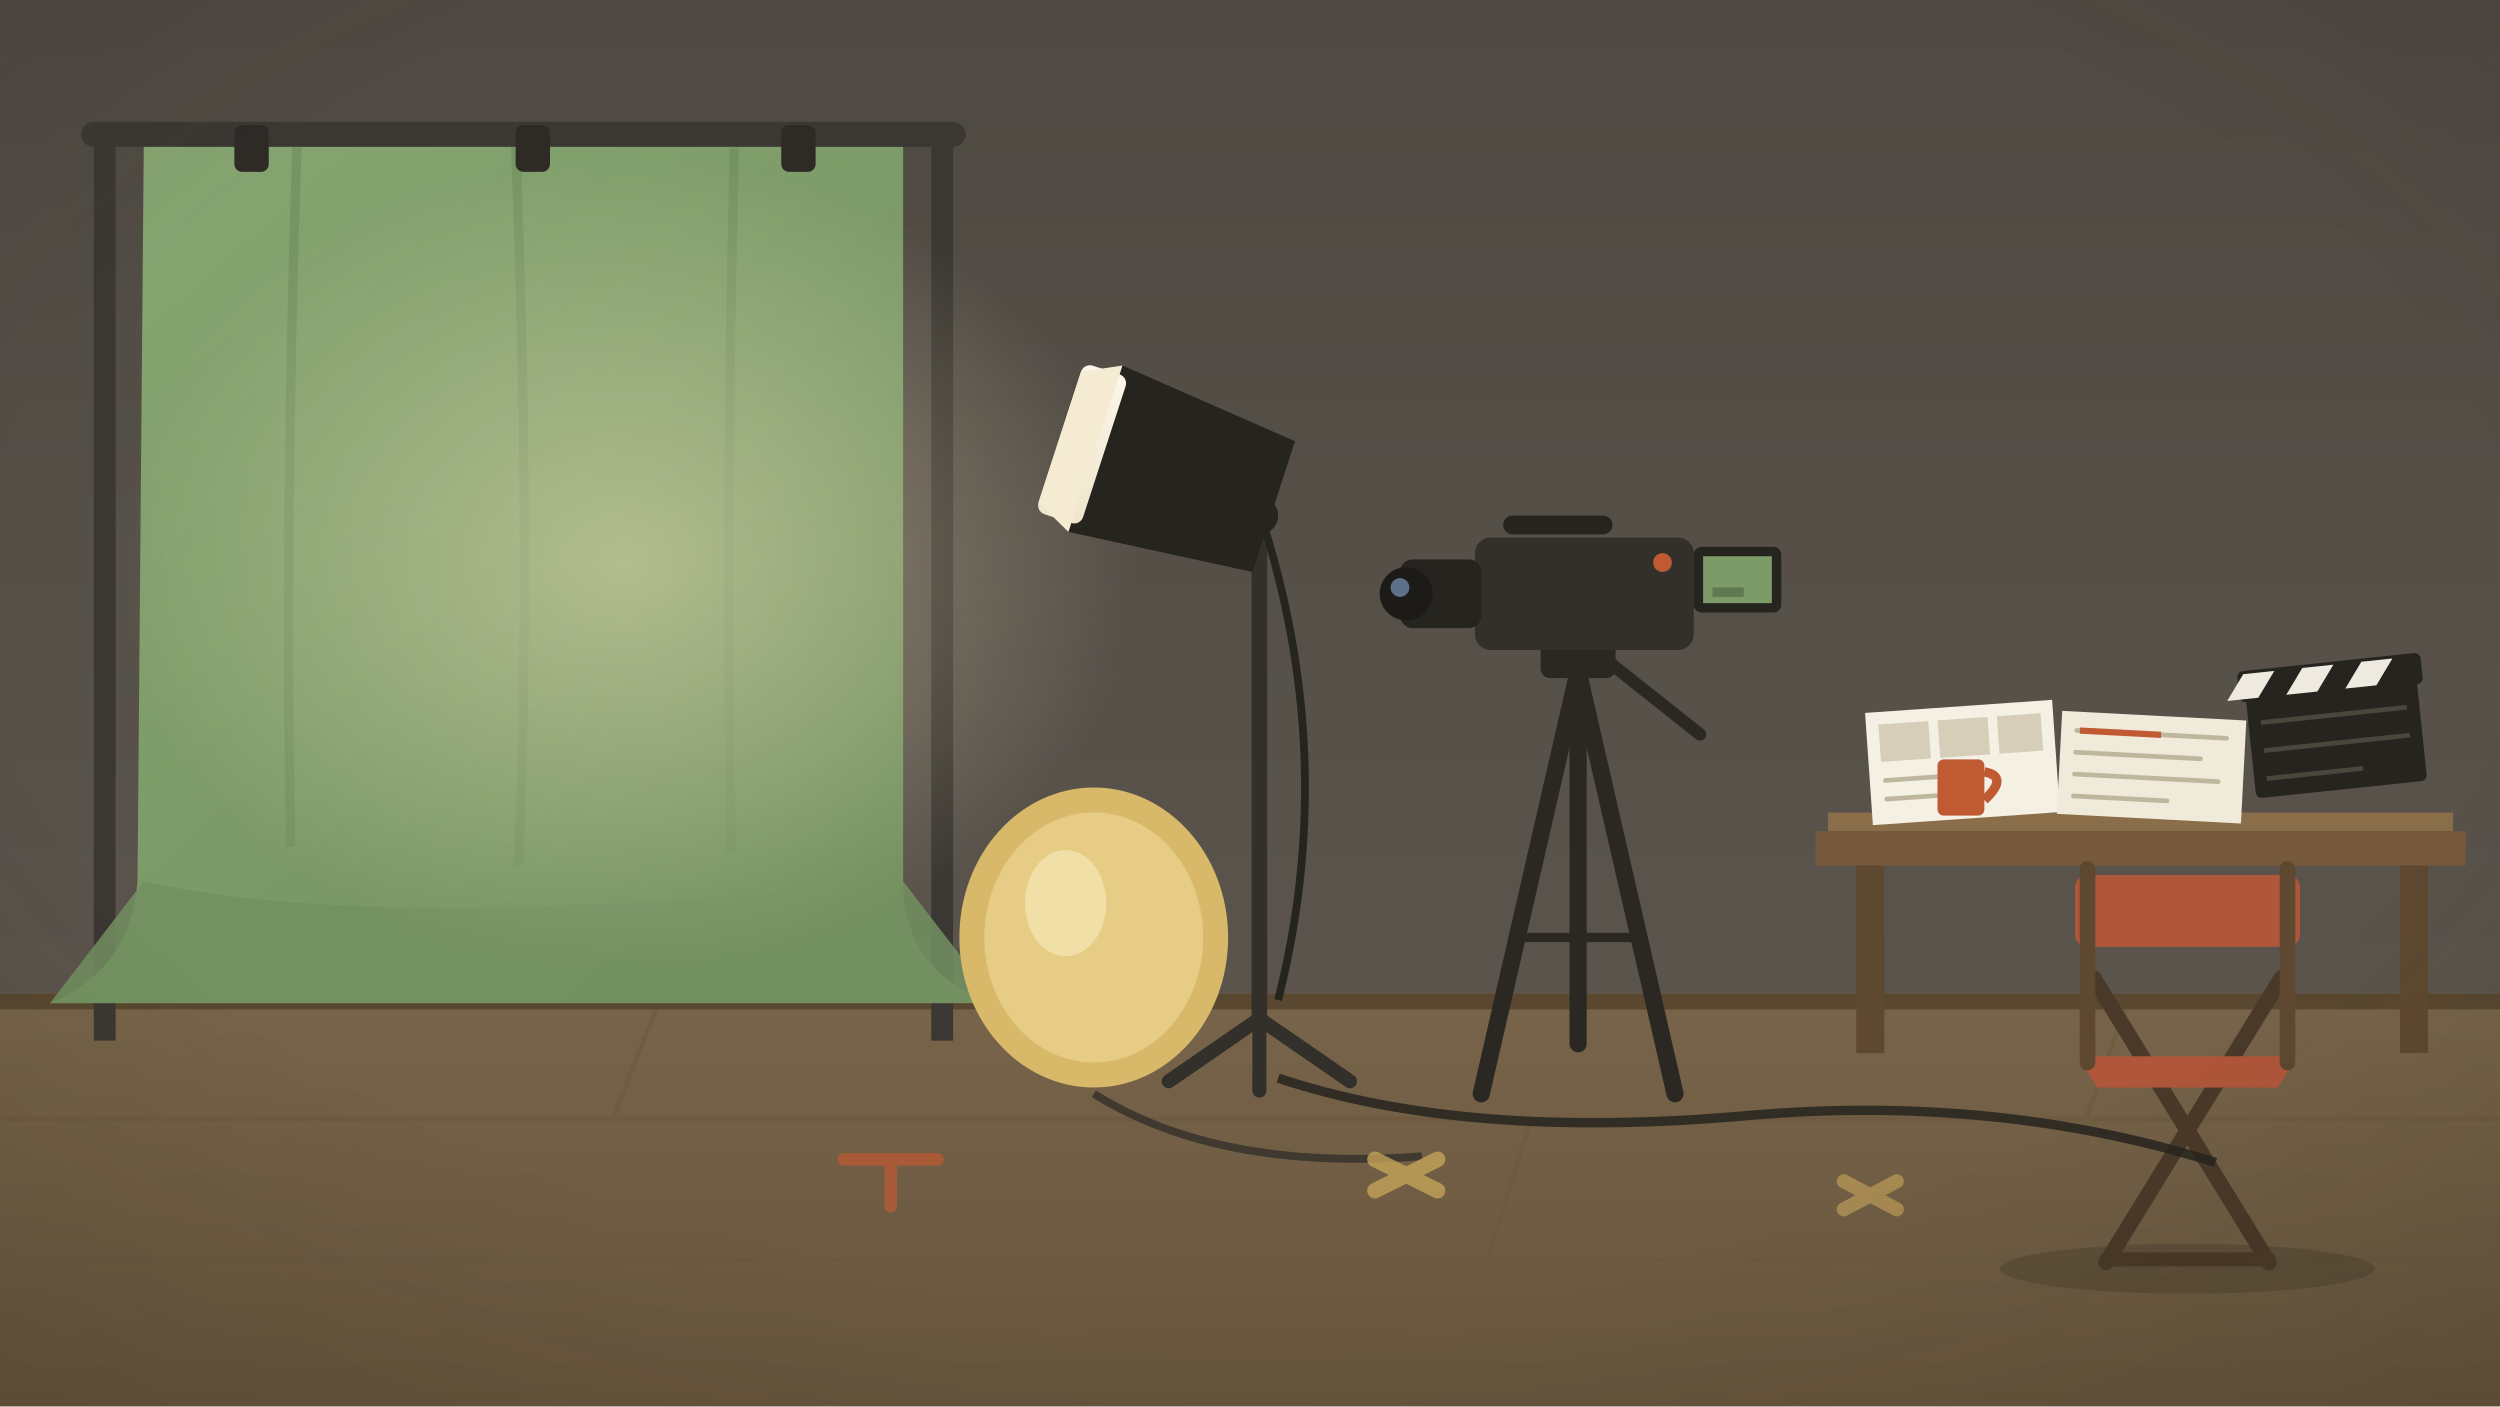
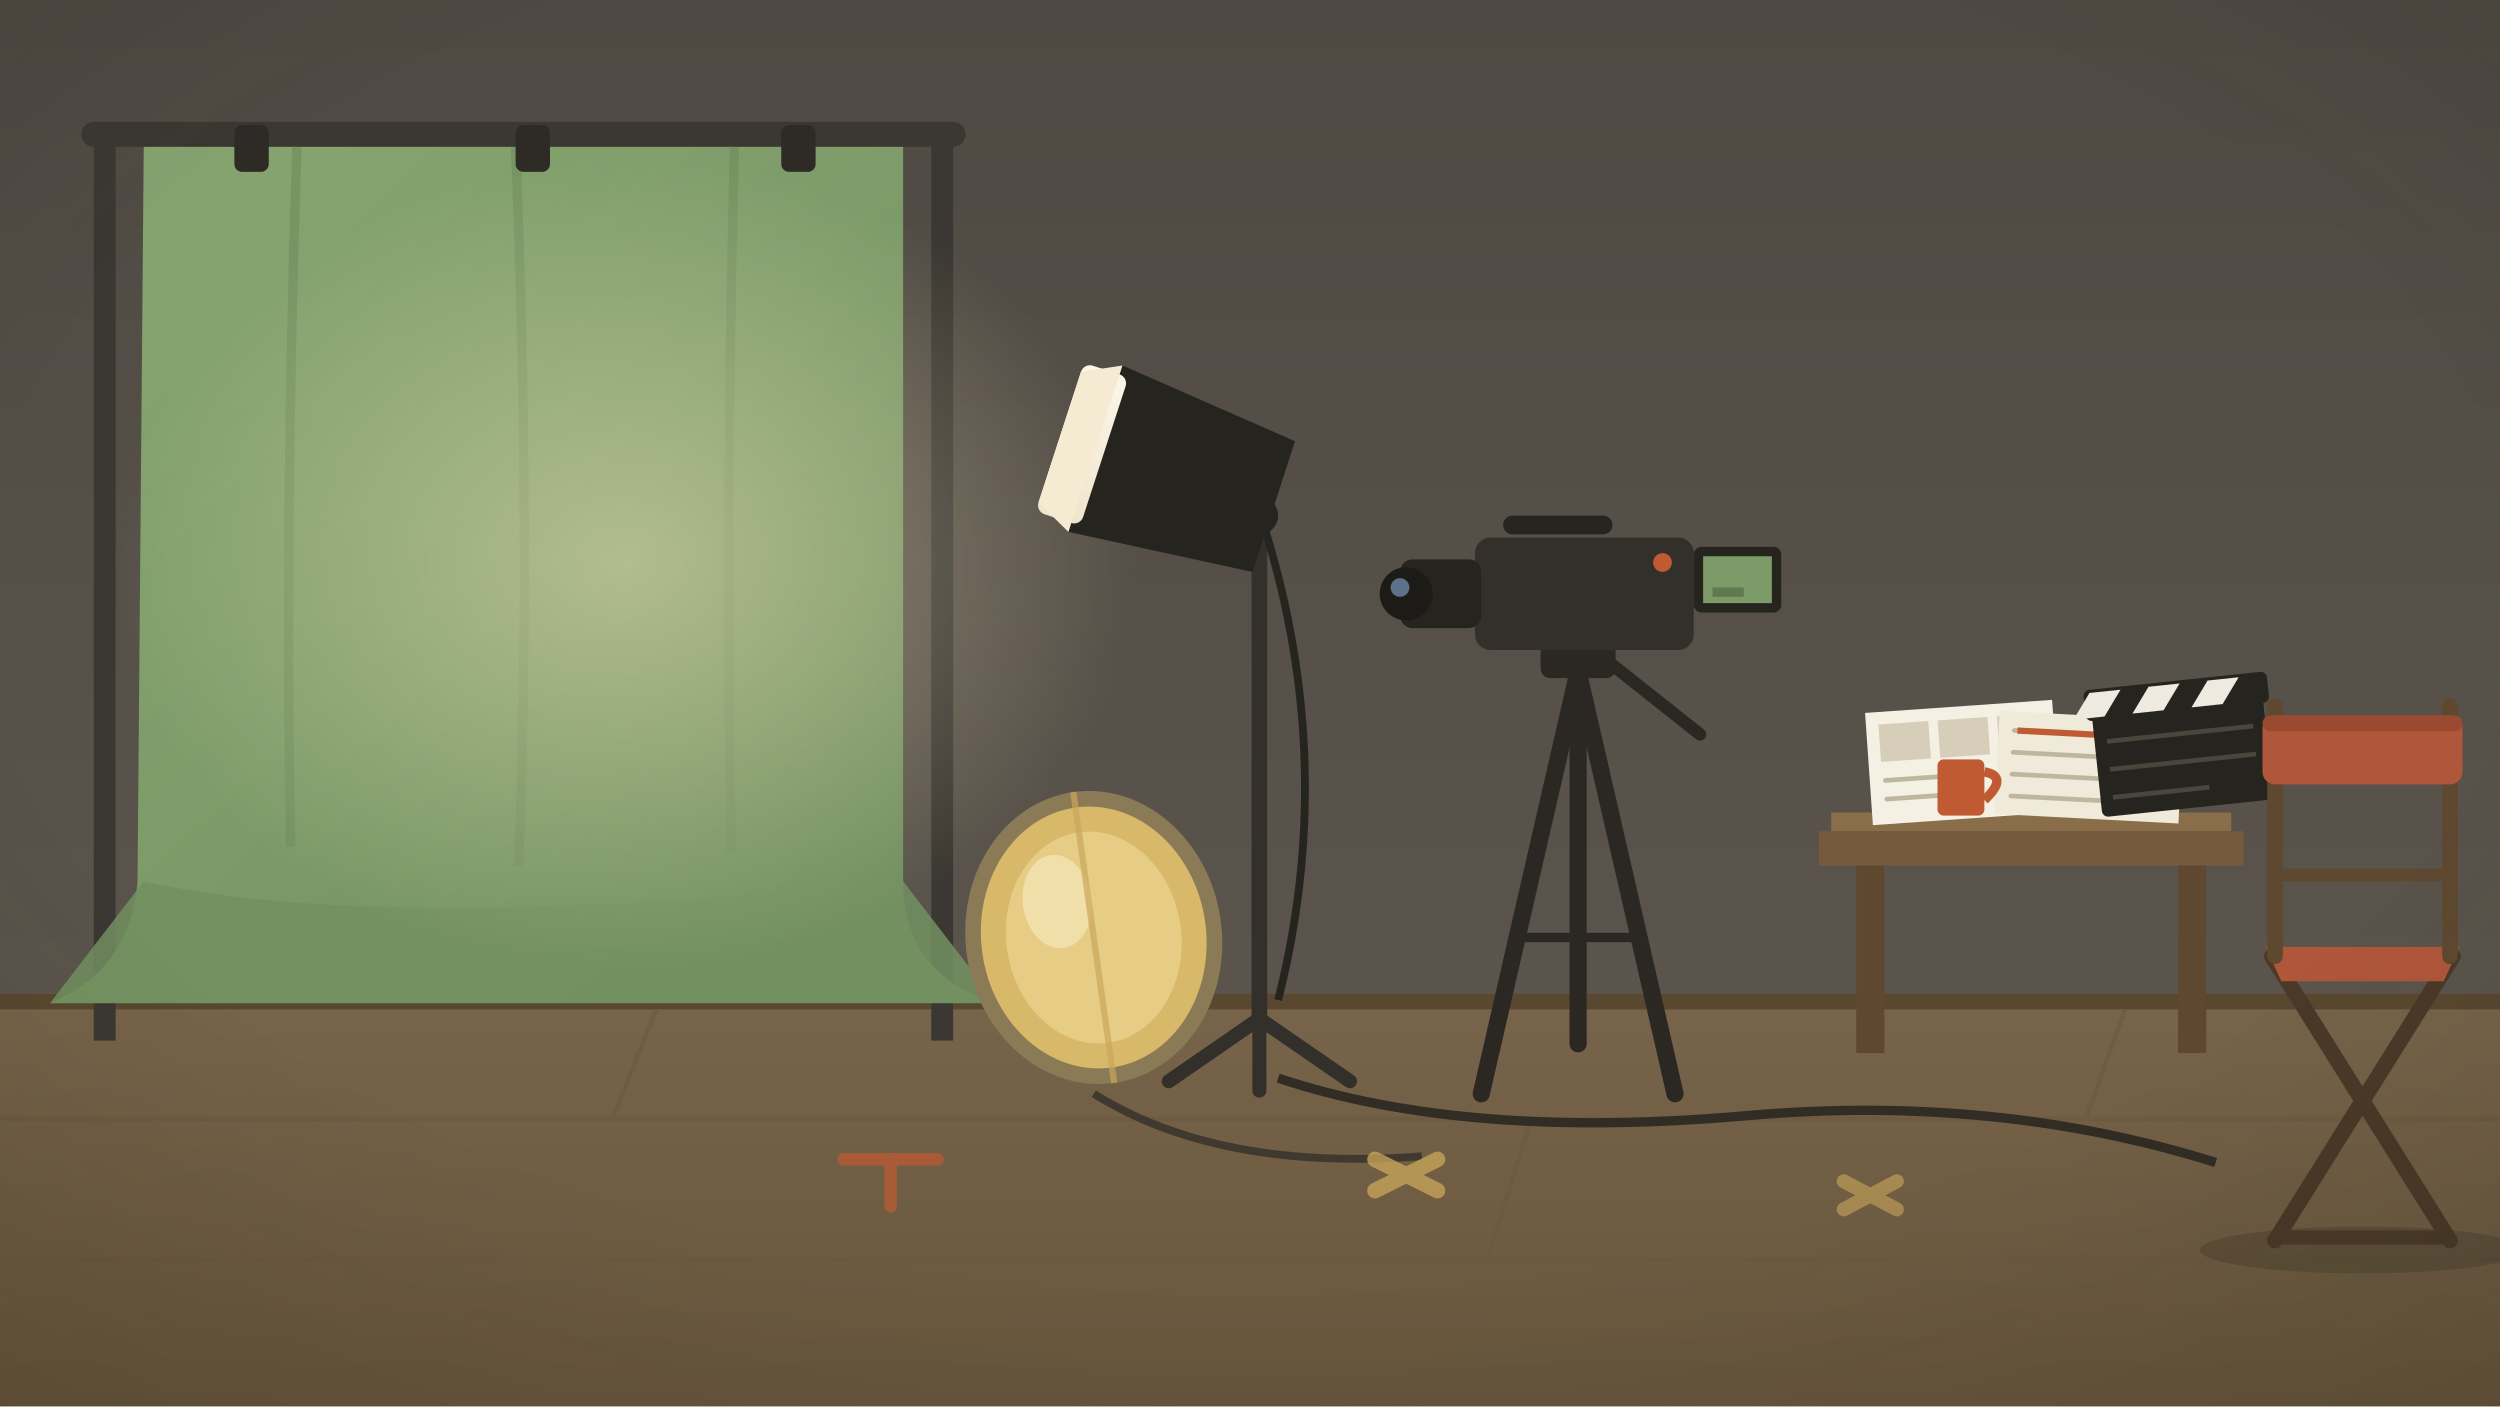
<svg xmlns="http://www.w3.org/2000/svg" width="1600" height="900" viewBox="0 0 1600 900">
  <defs>
    <linearGradient id="wallS" x1="0" y1="0" x2="0" y2="1">
      <stop offset="0" stop-color="#4E4942" />
      <stop offset="0.7" stop-color="#5A544C" />
      <stop offset="1" stop-color="#615A51" />
    </linearGradient>
    <linearGradient id="floorS" x1="0" y1="0" x2="0" y2="1">
      <stop offset="0" stop-color="#77644A" />
      <stop offset="1" stop-color="#68563D" />
    </linearGradient>
    <linearGradient id="greenscr" x1="0" y1="0" x2="1" y2="1">
      <stop offset="0" stop-color="#87A671" />
      <stop offset="0.5" stop-color="#7C9B68" />
      <stop offset="1" stop-color="#6E8C5C" />
    </linearGradient>
    <linearGradient id="softpanel" x1="0" y1="0" x2="0" y2="1">
      <stop offset="0" stop-color="#FBF6E8" />
      <stop offset="1" stop-color="#EFE5CC" />
    </linearGradient>
    <radialGradient id="softglow" cx="0.5" cy="0.5" r="0.5">
      <stop offset="0" stop-color="#F6E7BE" stop-opacity="0.45" />
      <stop offset="1" stop-color="#F6E7BE" stop-opacity="0" />
    </radialGradient>
    <radialGradient id="vignS" cx="0.5" cy="0.42" r="0.9">
      <stop offset="0.55" stop-color="#17140F" stop-opacity="0" />
      <stop offset="1" stop-color="#17140F" stop-opacity="0.24" />
    </radialGradient>
  </defs>
  <rect width="1600" height="900" fill="url(#wallS)" />
  <rect x="0" y="636" width="1600" height="264" fill="url(#floorS)" />
  <rect x="0" y="636" width="1600" height="10" fill="#59472F" />
  <g stroke="#6B573C" stroke-width="3" opacity="0.55">
    <line x1="0" y1="716" x2="1600" y2="716" />
    <line x1="0" y1="806" x2="1600" y2="806" />
    <line x1="420" y1="646" x2="392" y2="716" />
    <line x1="980" y1="716" x2="952" y2="806" />
    <line x1="1360" y1="646" x2="1335" y2="716" />
  </g>
  <g>
    <rect x="60" y="86" width="14" height="580" fill="#3B3833" />
    <rect x="596" y="86" width="14" height="580" fill="#3B3833" />
    <rect x="52" y="78" width="566" height="16" rx="8" fill="#3B3833" />
    <path d="M92 94 h486 v470 q0 60 60 78 l-606 0 q52 -22 56 -78 z" fill="url(#greenscr)" />
    <g stroke="#6E8C5C" stroke-width="6" opacity="0.6" fill="none">
      <path d="M190 94 q-8 240 -4 448" />
      <path d="M330 94 q10 250 2 460" />
      <path d="M470 94 q-6 240 -2 452" />
    </g>
    <path d="M92 564 q150 34 486 0 l60 78 h-606 z" fill="#739160" opacity="0.85" />
    <g fill="#2E2B27">
      <rect x="150" y="80" width="22" height="30" rx="5" />
      <rect x="330" y="80" width="22" height="30" rx="5" />
      <rect x="500" y="80" width="22" height="30" rx="5" />
    </g>
  </g>
  <ellipse cx="400" cy="360" rx="330" ry="260" fill="url(#softglow)" />
  <g>
    <line x1="806" y1="330" x2="806" y2="652" stroke="#33302B" stroke-width="10" />
    <path d="M806 652 l-58 40 m58 -40 l58 40 m-58 -40 v46" stroke="#33302B" stroke-width="9" stroke-linecap="round" fill="none" />
    <g transform="rotate(18 760 300)">
      <polygon points="700,250 820,262 820,350 700,362" fill="#26241F" />
      <rect x="676" y="256" width="30" height="100" rx="6" fill="url(#softpanel)" />
      <polygon points="700,250 676,262 676,350 700,362" fill="#F4EBD2" />
    </g>
    <circle cx="806" cy="330" r="12" fill="#26241F" />
    <path d="M810 340 q46 150 8 300" fill="none" stroke="#26241F" stroke-width="5" />
  </g>
-   <g>
-     <ellipse cx="700" cy="600" rx="86" ry="96" fill="#D8B96A" />
-     <ellipse cx="700" cy="600" rx="70" ry="80" fill="#E7CC85" />
-     <ellipse cx="682" cy="578" rx="26" ry="34" fill="#F2E3AE" opacity="0.8" />
+   <g transform="rotate(-8 700 600)">
+     <ellipse cx="700" cy="600" rx="82" ry="94" fill="#8A7A55" />
+     <ellipse cx="700" cy="600" rx="72" ry="84" fill="#D8B96A" />
+     <ellipse cx="700" cy="600" rx="56" ry="68" fill="#E7CC85" />
+     <ellipse cx="680" cy="574" rx="22" ry="30" fill="#F2E3AE" opacity="0.85" />
+     <line x1="700" y1="506" x2="700" y2="694" stroke="#C9A75A" stroke-width="4" opacity="0.7" />
  </g>
  <g>
    <g stroke="#2B2823" stroke-width="11" stroke-linecap="round" fill="none">
      <line x1="1010" y1="430" x2="948" y2="700" />
      <line x1="1010" y1="430" x2="1072" y2="700" />
      <line x1="1010" y1="430" x2="1010" y2="668" />
    </g>
    <line x1="972" y1="600" x2="1048" y2="600" stroke="#2B2823" stroke-width="6" />
    <rect x="986" y="404" width="48" height="30" rx="6" fill="#2B2823" />
    <line x1="1030" y1="424" x2="1088" y2="470" stroke="#2B2823" stroke-width="8" stroke-linecap="round" />
    <rect x="944" y="344" width="140" height="72" rx="10" fill="#33302B" />
    <rect x="896" y="358" width="52" height="44" rx="8" fill="#26241F" />
    <circle cx="900" cy="380" r="17" fill="#1C1B18" />
    <circle cx="896" cy="376" r="6" fill="#5E718A" />
    <rect x="1084" y="350" width="56" height="42" rx="5" fill="#26241F" />
    <rect x="1090" y="356" width="44" height="30" fill="#7C9B68" />
    <rect x="1096" y="376" width="20" height="6" fill="#5E7A4E" />
    <rect x="962" y="330" width="70" height="12" rx="6" fill="#26241F" />
    <circle cx="1064" cy="360" r="6" fill="#C05A32" />
  </g>
  <g>
-     <rect x="1170" y="520" width="400" height="12" fill="#8A6E4A" />
-     <rect x="1162" y="532" width="416" height="22" fill="#77593B" />
+     <rect x="1172" y="520" width="256" height="12" fill="#8A6E4A" />
+     <rect x="1164" y="532" width="272" height="22" fill="#77593B" />
    <rect x="1188" y="554" width="18" height="120" fill="#5E4830" />
-     <rect x="1536" y="554" width="18" height="120" fill="#5E4830" />
+     <rect x="1394" y="554" width="18" height="120" fill="#5E4830" />
    <g>
      <rect x="1196" y="452" width="120" height="72" fill="#F4F0E4" transform="rotate(-4 1256 488)" />
      <g transform="rotate(-4 1256 488)" fill="#D6CEB9">
        <rect x="1204" y="460" width="32" height="24" />
        <rect x="1242" y="460" width="32" height="24" />
        <rect x="1280" y="460" width="28" height="24" />
      </g>
      <g transform="rotate(-4 1256 488)" stroke="#BFB69E" stroke-width="3" stroke-linecap="round">
        <line x1="1206" y1="496" x2="1276" y2="496" />
        <line x1="1206" y1="508" x2="1252" y2="508" />
      </g>
-       <rect x="1318" y="458" width="118" height="66" fill="#EFEAD9" transform="rotate(3 1377 491)" />
-       <g transform="rotate(3 1377 491)" stroke="#BFB69E" stroke-width="3" stroke-linecap="round">
-         <line x1="1328" y1="470" x2="1424" y2="470" />
-         <line x1="1328" y1="484" x2="1408" y2="484" />
-         <line x1="1328" y1="498" x2="1420" y2="498" />
-         <line x1="1328" y1="512" x2="1388" y2="512" />
+       <rect x="1278" y="458" width="118" height="66" fill="#EFEAD9" transform="rotate(3 1337 491)" />
+       <g transform="rotate(3 1337 491)" stroke="#BFB69E" stroke-width="3" stroke-linecap="round">
+         <line x1="1288" y1="470" x2="1384" y2="470" />
+         <line x1="1288" y1="484" x2="1368" y2="484" />
+         <line x1="1288" y1="498" x2="1380" y2="498" />
+         <line x1="1288" y1="512" x2="1348" y2="512" />
      </g>
-       <line x1="1330" y1="470" x2="1382" y2="470" stroke="#C05A32" stroke-width="4" transform="rotate(3 1377 491)" />
+       <line x1="1290" y1="470" x2="1342" y2="470" stroke="#C05A32" stroke-width="4" transform="rotate(3 1337 491)" />
    </g>
-     <g transform="rotate(-6 1490 470)">
-       <rect x="1440" y="440" width="110" height="66" rx="4" fill="#26241F" />
-       <rect x="1436" y="424" width="118" height="20" rx="4" fill="#26241F" />
+     <g transform="rotate(-6 1392 486)">
+       <rect x="1342" y="452" width="110" height="66" rx="4" fill="#26241F" />
+       <rect x="1338" y="436" width="118" height="20" rx="4" fill="#26241F" />
      <g>
-         <polygon points="1440,426 1460,426 1448,442 1428,442" fill="#EFEAE0" />
-         <polygon points="1478,426 1498,426 1486,442 1466,442" fill="#EFEAE0" />
-         <polygon points="1516,426 1536,426 1524,442 1504,442" fill="#EFEAE0" />
+         <polygon points="1342,438 1362,438 1350,454 1330,454" fill="#EFEAE0" />
+         <polygon points="1380,438 1400,438 1388,454 1368,454" fill="#EFEAE0" />
+         <polygon points="1418,438 1438,438 1426,454 1406,454" fill="#EFEAE0" />
      </g>
      <g stroke="#4B463C" stroke-width="3">
-         <line x1="1448" y1="458" x2="1542" y2="458" />
-         <line x1="1448" y1="476" x2="1542" y2="476" />
-         <line x1="1448" y1="494" x2="1510" y2="494" />
+         <line x1="1350" y1="470" x2="1444" y2="470" />
+         <line x1="1350" y1="488" x2="1444" y2="488" />
+         <line x1="1350" y1="506" x2="1412" y2="506" />
      </g>
    </g>
    <rect x="1240" y="486" width="30" height="36" rx="4" fill="#C05A32" />
    <path d="M1270 494 q16 3 0 18" fill="none" stroke="#C05A32" stroke-width="6" />
  </g>
  <g>
-     <ellipse cx="1400" cy="812" rx="120" ry="16" fill="#17140F" opacity="0.18" />
+     <ellipse cx="1512" cy="800" rx="104" ry="15" fill="#17140F" opacity="0.18" />
    <g stroke="#4A3928" stroke-width="10" stroke-linecap="round">
-       <line x1="1340" y1="626" x2="1452" y2="808" />
-       <line x1="1460" y1="626" x2="1348" y2="808" />
+       <line x1="1454" y1="612" x2="1568" y2="794" />
+       <line x1="1570" y1="612" x2="1456" y2="794" />
    </g>
-     <rect x="1328" y="560" width="144" height="46" rx="8" fill="#B0563A" />
-     <polygon points="1330,676 1470,676 1458,696 1342,696" fill="#B0563A" />
+     <line x1="1462" y1="792" x2="1562" y2="792" stroke="#4A3928" stroke-width="9" stroke-linecap="round" />
+     <polygon points="1450,606 1574,606 1564,628 1460,628" fill="#B0563A" />
    <g stroke="#5E4830" stroke-width="10" stroke-linecap="round">
-       <line x1="1336" y1="556" x2="1336" y2="680" />
-       <line x1="1464" y1="556" x2="1464" y2="680" />
+       <line x1="1456" y1="452" x2="1456" y2="612" />
+       <line x1="1568" y1="452" x2="1568" y2="612" />
    </g>
-     <line x1="1348" y1="806" x2="1452" y2="806" stroke="#4A3928" stroke-width="9" stroke-linecap="round" />
+     <rect x="1448" y="458" width="128" height="44" rx="8" fill="#B0563A" />
+     <rect x="1448" y="458" width="128" height="10" rx="5" fill="#9A4A30" />
+     <line x1="1456" y1="560" x2="1568" y2="560" stroke="#5E4830" stroke-width="8" stroke-linecap="round" />
  </g>
  <g>
    <path d="M818 690 q120 40 300 24 q160 -14 300 30" fill="none" stroke="#26241F" stroke-width="6" opacity="0.85" />
    <path d="M700 700 q80 50 210 40" fill="none" stroke="#33302B" stroke-width="5" opacity="0.8" />
    <g stroke="#C9A75A" stroke-width="10" opacity="0.75" stroke-linecap="round">
      <line x1="880" y1="742" x2="920" y2="762" />
      <line x1="920" y1="742" x2="880" y2="762" />
    </g>
    <g stroke="#C9A75A" stroke-width="9" opacity="0.6" stroke-linecap="round">
      <line x1="1180" y1="756" x2="1214" y2="774" />
      <line x1="1214" y1="756" x2="1180" y2="774" />
    </g>
    <g stroke="#C05A32" stroke-width="8" opacity="0.7" stroke-linecap="round">
      <line x1="540" y1="742" x2="600" y2="742" />
      <line x1="570" y1="742" x2="570" y2="772" />
    </g>
  </g>
  <rect width="1600" height="900" fill="url(#vignS)" />
</svg>
